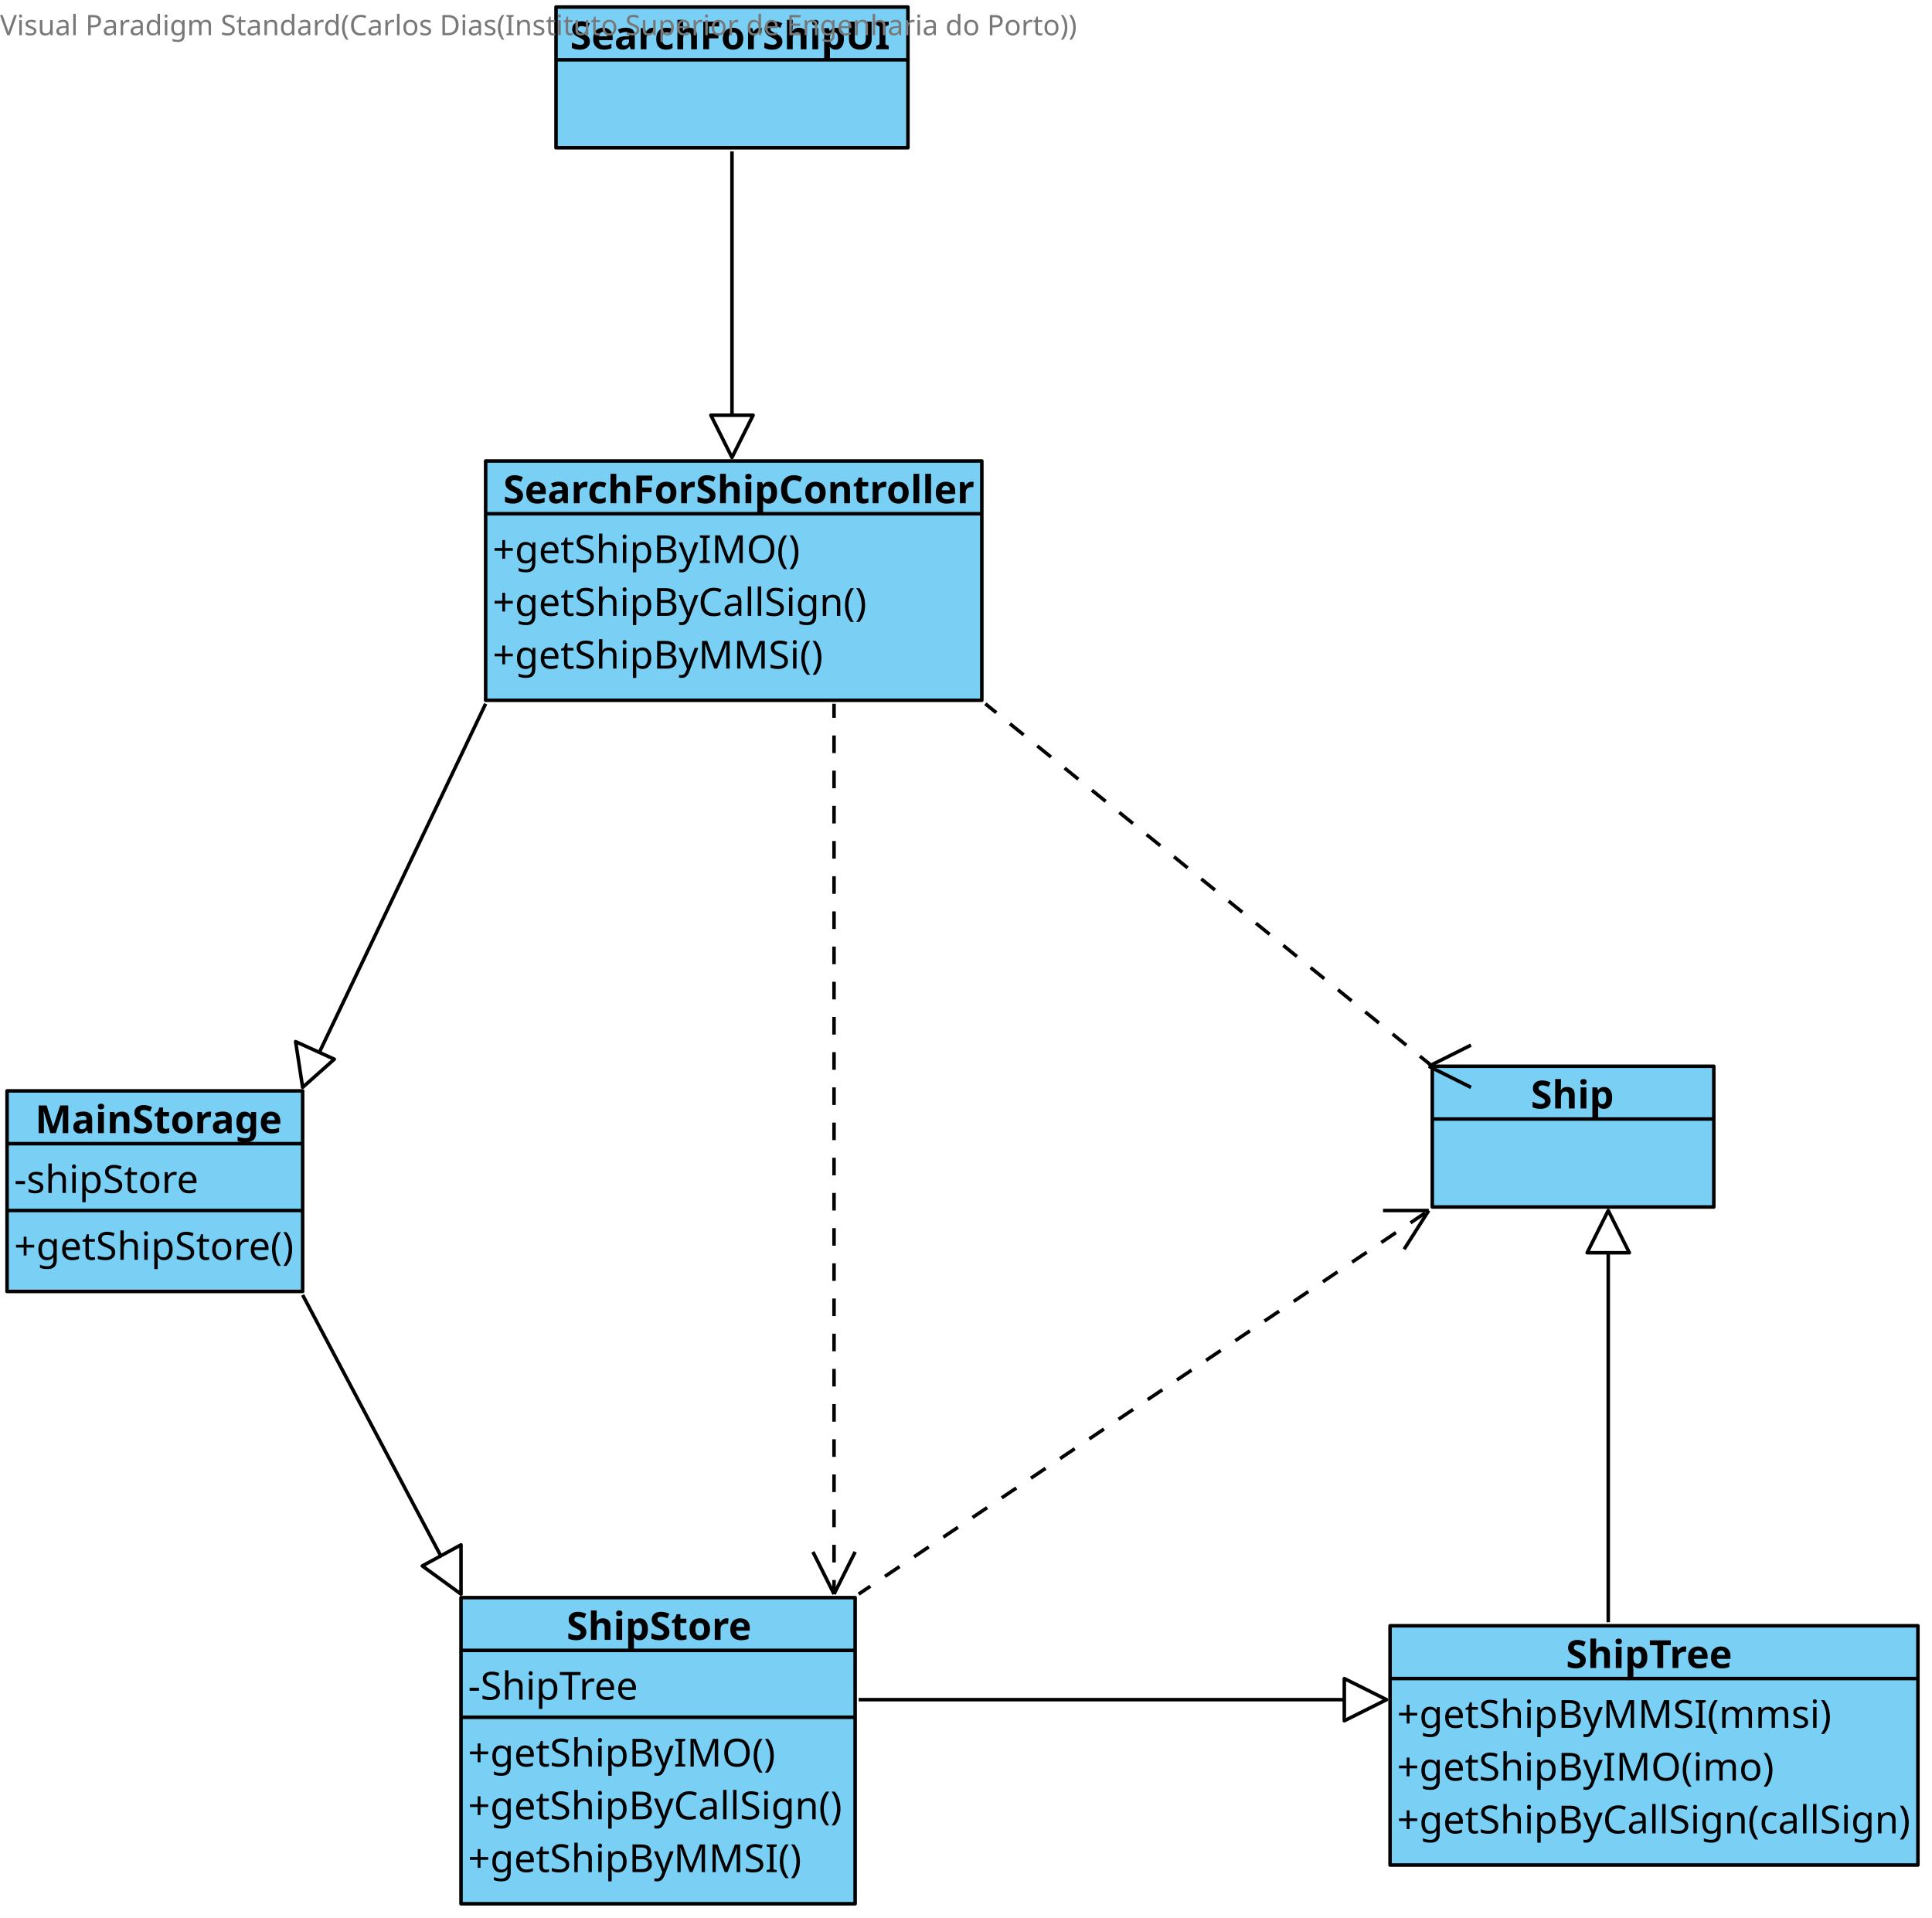
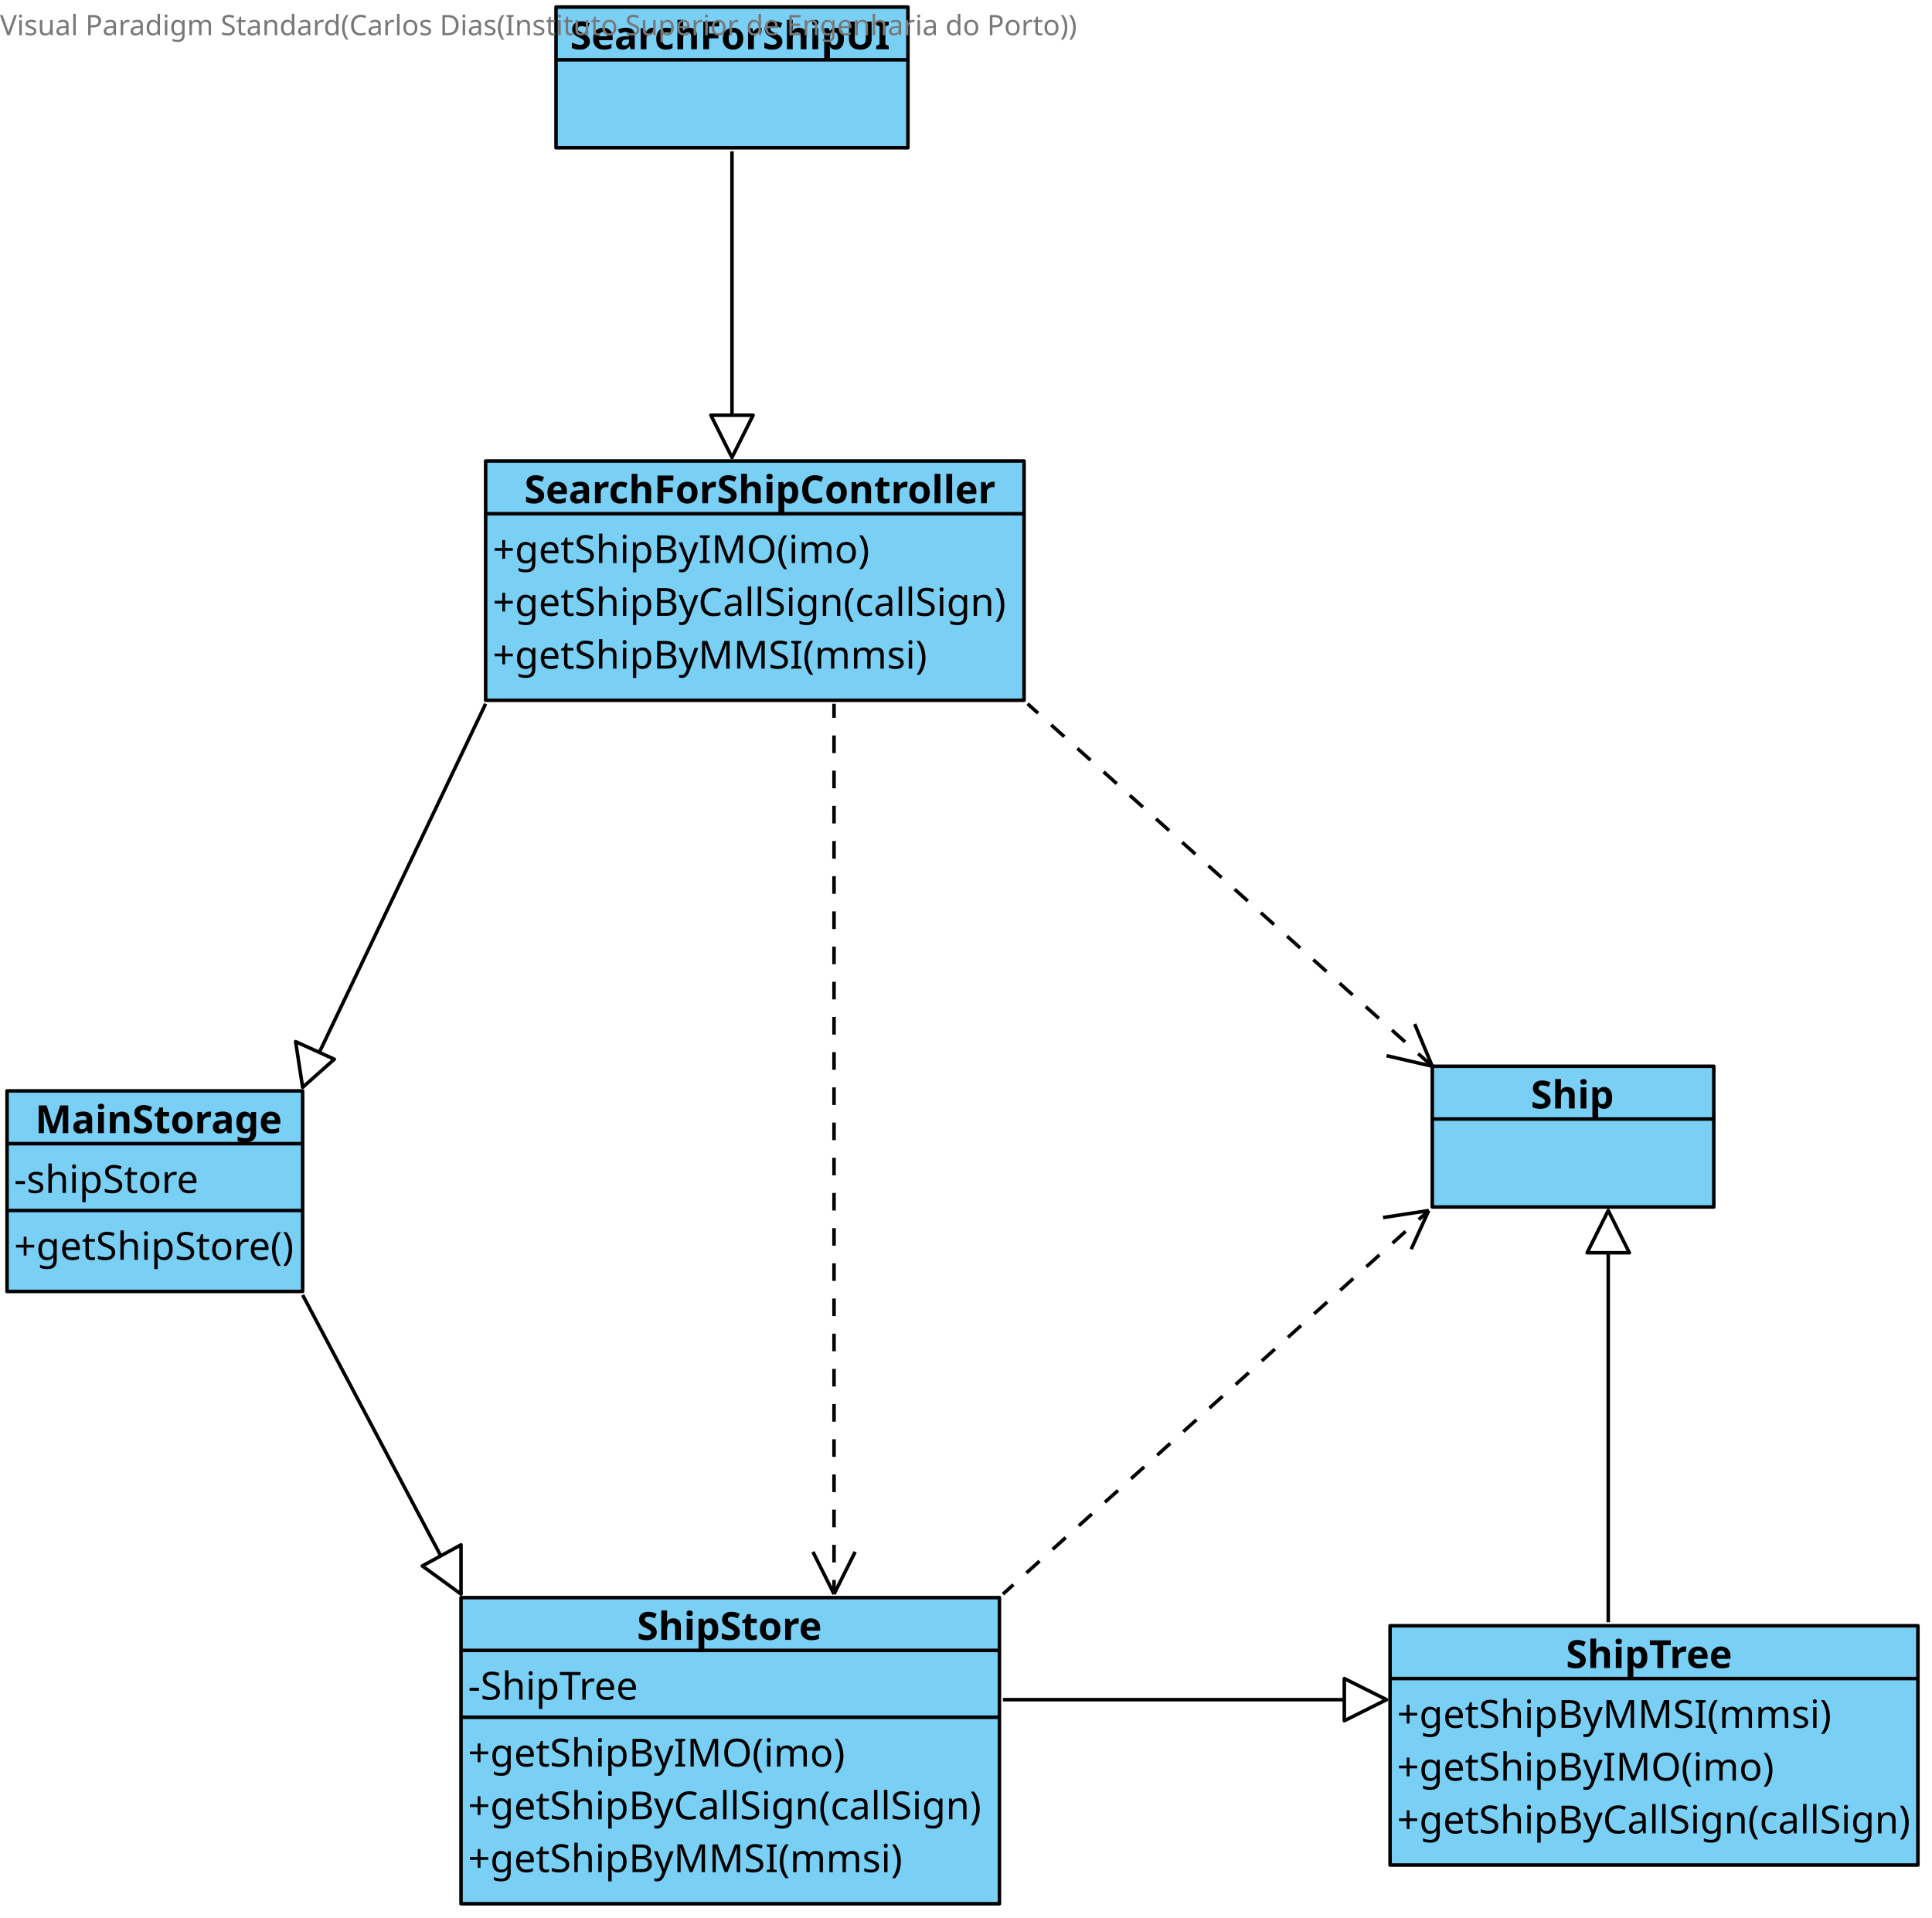
<svg xmlns="http://www.w3.org/2000/svg" fill-opacity="0" color-rendering="auto" color-interpolation="auto" text-rendering="auto" stroke="rgb(0,0,0)" stroke-linecap="square" width="549" stroke-miterlimit="10" shape-rendering="auto" stroke-opacity="0" fill="rgb(0,0,0)" stroke-dasharray="none" font-weight="normal" stroke-width="1" height="545" font-family="'Dialog'" font-style="normal" stroke-linejoin="miter" font-size="12px" stroke-dashoffset="0" image-rendering="auto">
  <defs id="genericDefs" />
  <g>
    <defs id="defs1">
      <clipPath clipPathUnits="userSpaceOnUse" id="clipPath1">
        <path d="M-7 -7 L111 -7 L111 51 L-7 51 L-7 -7 Z" />
      </clipPath>
      <clipPath clipPathUnits="userSpaceOnUse" id="clipPath2">
        <path d="M0 0 L0 25 L100 25 L100 0 Z" />
      </clipPath>
      <clipPath clipPathUnits="userSpaceOnUse" id="clipPath3">
        <path d="M0 0 L0 15 L100 15 L100 0 Z" />
      </clipPath>
      <clipPath clipPathUnits="userSpaceOnUse" id="clipPath4">
-         <path d="M-7 -7 L152 -7 L152 79 L-7 79 L-7 -7 Z" />
+         <path d="M-7 -7 L164 -7 L164 79 L-7 79 L-7 -7 Z" />
      </clipPath>
      <clipPath clipPathUnits="userSpaceOnUse" id="clipPath5">
-         <path d="M0 0 L0 53 L141 53 L141 0 Z" />
+         <path d="M0 0 L0 53 L153 53 L153 0 Z" />
      </clipPath>
      <clipPath clipPathUnits="userSpaceOnUse" id="clipPath6">
-         <path d="M0 0 L0 15 L141 15 L141 0 Z" />
+         <path d="M0 0 L0 15 L153 15 L153 0 Z" />
      </clipPath>
      <clipPath clipPathUnits="userSpaceOnUse" id="clipPath7">
        <path d="M-7 -7 L95 -7 L95 68 L-7 68 L-7 -7 Z" />
      </clipPath>
      <clipPath clipPathUnits="userSpaceOnUse" id="clipPath8">
        <path d="M0 0 L0 42 L84 42 L84 0 Z" />
      </clipPath>
      <clipPath clipPathUnits="userSpaceOnUse" id="clipPath9">
        <path d="M0 0 L0 15 L84 15 L84 0 Z" />
      </clipPath>
      <clipPath clipPathUnits="userSpaceOnUse" id="clipPath10">
-         <path d="M-7 -7 L123 -7 L123 98 L-7 98 L-7 -7 Z" />
+         <path d="M-7 -7 L164 -7 L164 98 L-7 98 L-7 -7 Z" />
      </clipPath>
      <clipPath clipPathUnits="userSpaceOnUse" id="clipPath11">
-         <path d="M0 0 L0 72 L112 72 L112 0 Z" />
+         <path d="M0 0 L0 72 L153 72 L153 0 Z" />
      </clipPath>
      <clipPath clipPathUnits="userSpaceOnUse" id="clipPath12">
-         <path d="M0 0 L0 15 L112 15 L112 0 Z" />
+         <path d="M-7 -7 L91 -7 L91 51 L-7 51 L-7 -7 Z" />
      </clipPath>
      <clipPath clipPathUnits="userSpaceOnUse" id="clipPath13">
-         <path d="M-7 -7 L91 -7 L91 51 L-7 51 L-7 -7 Z" />
+         <path d="M0 0 L0 25 L80 25 L80 0 Z" />
      </clipPath>
      <clipPath clipPathUnits="userSpaceOnUse" id="clipPath14">
-         <path d="M0 0 L0 25 L80 25 L80 0 Z" />
+         <path d="M0 0 L0 15 L80 15 L80 0 Z" />
      </clipPath>
      <clipPath clipPathUnits="userSpaceOnUse" id="clipPath15">
-         <path d="M0 0 L0 15 L80 15 L80 0 Z" />
+         <path d="M-7 -7 L161 -7 L161 79 L-7 79 L-7 -7 Z" />
      </clipPath>
      <clipPath clipPathUnits="userSpaceOnUse" id="clipPath16">
-         <path d="M-7 -7 L161 -7 L161 79 L-7 79 L-7 -7 Z" />
+         <path d="M0 0 L0 53 L150 53 L150 0 Z" />
      </clipPath>
      <clipPath clipPathUnits="userSpaceOnUse" id="clipPath17">
-         <path d="M0 0 L0 53 L150 53 L150 0 Z" />
+         <path d="M0 0 L0 15 L150 15 L150 0 Z" />
      </clipPath>
      <clipPath clipPathUnits="userSpaceOnUse" id="clipPath18">
-         <path d="M0 0 L0 15 L150 15 L150 0 Z" />
+         <path d="M0 0 L104 0 L104 191 L0 191 L0 0 Z" />
      </clipPath>
      <clipPath clipPathUnits="userSpaceOnUse" id="clipPath19">
-         <path d="M0 0 L104 0 L104 191 L0 191 L0 0 Z" />
+         <path d="M0 0 L0 191 L104 191 L104 0 Z" />
      </clipPath>
      <clipPath clipPathUnits="userSpaceOnUse" id="clipPath20">
-         <path d="M0 0 L0 191 L104 191 L104 0 Z" />
+         <path d="M0 0 L156 0 L156 213 L0 213 L0 0 Z" />
      </clipPath>
      <clipPath clipPathUnits="userSpaceOnUse" id="clipPath21">
-         <path d="M0 0 L156 0 L156 213 L0 213 L0 0 Z" />
+         <path d="M0 0 L0 213 L156 213 L156 0 Z" />
      </clipPath>
      <clipPath clipPathUnits="userSpaceOnUse" id="clipPath22">
-         <path d="M0 0 L0 213 L156 213 L156 0 Z" />
+         <path d="M0 0 L149 0 L149 189 L0 189 L0 0 Z" />
      </clipPath>
      <clipPath clipPathUnits="userSpaceOnUse" id="clipPath23">
-         <path d="M0 0 L149 0 L149 189 L0 189 L0 0 Z" />
+         <path d="M0 0 L0 189 L149 189 L149 0 Z" />
      </clipPath>
      <clipPath clipPathUnits="userSpaceOnUse" id="clipPath24">
-         <path d="M0 0 L0 189 L149 189 L149 0 Z" />
+         <path d="M0 0 L104 0 L104 357 L0 357 L0 0 Z" />
      </clipPath>
      <clipPath clipPathUnits="userSpaceOnUse" id="clipPath25">
-         <path d="M0 0 L104 0 L104 357 L0 357 L0 0 Z" />
+         <path d="M0 0 L0 357 L104 357 L104 0 Z" />
      </clipPath>
      <clipPath clipPathUnits="userSpaceOnUse" id="clipPath26">
-         <path d="M0 0 L0 357 L104 357 L104 0 Z" />
+         <path d="M0 0 L219 0 L219 207 L0 207 L0 0 Z" />
      </clipPath>
      <clipPath clipPathUnits="userSpaceOnUse" id="clipPath27">
-         <path d="M0 0 L231 0 L231 207 L0 207 L0 0 Z" />
+         <path d="M0 0 L0 207 L219 207 L219 0 Z" />
      </clipPath>
      <clipPath clipPathUnits="userSpaceOnUse" id="clipPath28">
-         <path d="M0 0 L0 207 L231 207 L231 0 Z" />
+         <path d="M0 0 L213 0 L213 104 L0 104 L0 0 Z" />
      </clipPath>
      <clipPath clipPathUnits="userSpaceOnUse" id="clipPath29">
-         <path d="M0 0 L254 0 L254 104 L0 104 L0 0 Z" />
+         <path d="M0 0 L0 104 L213 104 L213 0 Z" />
      </clipPath>
      <clipPath clipPathUnits="userSpaceOnUse" id="clipPath30">
-         <path d="M0 0 L0 104 L254 104 L254 0 Z" />
+         <path d="M0 0 L225 0 L225 213 L0 213 L0 0 Z" />
      </clipPath>
      <clipPath clipPathUnits="userSpaceOnUse" id="clipPath31">
-         <path d="M0 0 L266 0 L266 213 L0 213 L0 0 Z" />
+         <path d="M0 0 L0 213 L225 213 L225 0 Z" />
      </clipPath>
      <clipPath clipPathUnits="userSpaceOnUse" id="clipPath32">
-         <path d="M0 0 L0 213 L266 213 L266 0 Z" />
+         <path d="M0 0 L104 0 L104 221 L0 221 L0 0 Z" />
      </clipPath>
      <clipPath clipPathUnits="userSpaceOnUse" id="clipPath33">
-         <path d="M0 0 L104 0 L104 221 L0 221 L0 0 Z" />
-       </clipPath>
-       <clipPath clipPathUnits="userSpaceOnUse" id="clipPath34">
        <path d="M0 0 L0 221 L104 221 L104 0 Z" />
      </clipPath>
    </defs>
    <g fill="white" text-rendering="geometricPrecision" fill-opacity="1" stroke-opacity="1" stroke="white">
      <rect x="0" width="549" height="545" y="0" stroke="none" />
    </g>
    <g font-size="11px" transform="translate(158,2)" fill-opacity="1" fill="rgb(122,207,245)" text-rendering="geometricPrecision" image-rendering="optimizeQuality" font-family="sans-serif" stroke="rgb(122,207,245)" font-weight="bold" stroke-opacity="1">
      <rect x="0" width="100" height="40" y="0" clip-path="url(#clipPath1)" stroke="none" />
    </g>
    <g fill-opacity="1" text-rendering="geometricPrecision" stroke="black" stroke-linecap="butt" transform="translate(158,2)" stroke-miterlimit="0" stroke-opacity="1" fill="black" font-weight="bold" font-family="sans-serif" stroke-linejoin="round" font-size="11px" image-rendering="optimizeQuality">
      <rect fill="none" x="0" width="100" height="40" y="0" clip-path="url(#clipPath1)" />
      <line y2="15" fill="none" x1="0" clip-path="url(#clipPath1)" x2="100" y1="15" />
    </g>
    <g font-size="11px" transform="translate(158,2)" fill-opacity="1" fill="black" text-rendering="geometricPrecision" image-rendering="optimizeQuality" font-family="sans-serif" stroke="black" font-weight="bold" stroke-opacity="1">
      <text x="4" xml:space="preserve" y="12" clip-path="url(#clipPath3)" stroke="none">SearchForShipUI</text>
    </g>
    <g font-size="11px" transform="translate(138,131)" fill-opacity="1" fill="rgb(122,207,245)" text-rendering="geometricPrecision" image-rendering="optimizeQuality" font-family="sans-serif" stroke="rgb(122,207,245)" font-weight="bold" stroke-opacity="1">
-       <rect x="0" width="141" height="68" y="0" clip-path="url(#clipPath4)" stroke="none" />
+       <rect x="0" width="153" height="68" y="0" clip-path="url(#clipPath4)" stroke="none" />
    </g>
    <g fill-opacity="1" text-rendering="geometricPrecision" stroke="black" stroke-linecap="butt" transform="translate(138,131)" stroke-miterlimit="0" stroke-opacity="1" fill="black" font-weight="bold" font-family="sans-serif" stroke-linejoin="round" font-size="11px" image-rendering="optimizeQuality">
-       <rect fill="none" x="0" width="141" height="68" y="0" clip-path="url(#clipPath4)" />
-       <line y2="15" fill="none" x1="0" clip-path="url(#clipPath4)" x2="141" y1="15" />
+       <rect fill="none" x="0" width="153" height="68" y="0" clip-path="url(#clipPath4)" />
+       <line y2="15" fill="none" x1="0" clip-path="url(#clipPath4)" x2="153" y1="15" />
    </g>
    <g font-size="11px" transform="matrix(1,0,0,1,138,146)" fill-opacity="1" fill="black" text-rendering="geometricPrecision" image-rendering="optimizeQuality" font-family="sans-serif" stroke="black" stroke-opacity="1">
-       <text x="2" xml:space="preserve" y="14" clip-path="url(#clipPath5)" stroke="none">+getShipByIMO()</text>
+       <text x="2" xml:space="preserve" y="14" clip-path="url(#clipPath5)" stroke="none">+getShipByIMO(imo)</text>
    </g>
    <g font-size="11px" transform="matrix(1,0,0,1,138,146)" fill-opacity="1" fill="black" text-rendering="geometricPrecision" image-rendering="optimizeQuality" font-family="sans-serif" stroke="black" stroke-opacity="1">
-       <text x="2" xml:space="preserve" y="29" clip-path="url(#clipPath5)" stroke="none">+getShipByCallSign()</text>
+       <text x="2" xml:space="preserve" y="29" clip-path="url(#clipPath5)" stroke="none">+getShipByCallSign(callSign)</text>
    </g>
    <g font-size="11px" transform="matrix(1,0,0,1,138,146)" fill-opacity="1" fill="black" text-rendering="geometricPrecision" image-rendering="optimizeQuality" font-family="sans-serif" stroke="black" stroke-opacity="1">
-       <text x="2" xml:space="preserve" y="44" clip-path="url(#clipPath5)" stroke="none">+getShipByMMSi()</text>
+       <text x="2" xml:space="preserve" y="44" clip-path="url(#clipPath5)" stroke="none">+getShipByMMSI(mmsi)</text>
    </g>
    <g font-size="11px" transform="translate(138,131)" fill-opacity="1" fill="black" text-rendering="geometricPrecision" image-rendering="optimizeQuality" font-family="sans-serif" stroke="black" font-weight="bold" stroke-opacity="1">
-       <text x="5" xml:space="preserve" y="12" clip-path="url(#clipPath6)" stroke="none">SearchForShipController</text>
+       <text x="11" xml:space="preserve" y="12" clip-path="url(#clipPath6)" stroke="none">SearchForShipController</text>
    </g>
    <g font-size="11px" transform="translate(2,310)" fill-opacity="1" fill="rgb(122,207,245)" text-rendering="geometricPrecision" image-rendering="optimizeQuality" font-family="sans-serif" stroke="rgb(122,207,245)" font-weight="bold" stroke-opacity="1">
      <rect x="0" width="84" height="57" y="0" clip-path="url(#clipPath7)" stroke="none" />
    </g>
    <g fill-opacity="1" text-rendering="geometricPrecision" stroke="black" stroke-linecap="butt" transform="translate(2,310)" stroke-miterlimit="0" stroke-opacity="1" fill="black" font-weight="bold" font-family="sans-serif" stroke-linejoin="round" font-size="11px" image-rendering="optimizeQuality">
      <rect fill="none" x="0" width="84" height="57" y="0" clip-path="url(#clipPath7)" />
      <line y2="15" fill="none" x1="0" clip-path="url(#clipPath7)" x2="84" y1="15" />
    </g>
    <g font-size="11px" transform="matrix(1,0,0,1,2,325)" fill-opacity="1" fill="black" text-rendering="geometricPrecision" image-rendering="optimizeQuality" font-family="sans-serif" stroke="black" stroke-opacity="1">
      <text x="2" xml:space="preserve" y="14" clip-path="url(#clipPath8)" stroke="none">-shipStore</text>
    </g>
    <g stroke-linecap="butt" font-size="11px" transform="matrix(1,0,0,1,2,325)" fill-opacity="1" fill="black" text-rendering="geometricPrecision" image-rendering="optimizeQuality" font-family="sans-serif" stroke-linejoin="bevel" stroke="black" stroke-opacity="1" stroke-miterlimit="0">
      <line y2="19" fill="none" x1="0" clip-path="url(#clipPath8)" x2="84" y1="19" />
    </g>
    <g font-size="11px" transform="matrix(1,0,0,1,2,325)" fill-opacity="1" fill="black" text-rendering="geometricPrecision" image-rendering="optimizeQuality" font-family="sans-serif" stroke="black" stroke-opacity="1">
      <text x="2" xml:space="preserve" y="33" clip-path="url(#clipPath8)" stroke="none">+getShipStore()</text>
    </g>
    <g font-size="11px" transform="translate(2,310)" fill-opacity="1" fill="black" text-rendering="geometricPrecision" image-rendering="optimizeQuality" font-family="sans-serif" stroke="black" font-weight="bold" stroke-opacity="1">
      <text x="8" xml:space="preserve" y="12" clip-path="url(#clipPath9)" stroke="none">MainStorage</text>
    </g>
    <g font-size="11px" transform="translate(131,454)" fill-opacity="1" fill="rgb(122,207,245)" text-rendering="geometricPrecision" image-rendering="optimizeQuality" font-family="sans-serif" stroke="rgb(122,207,245)" font-weight="bold" stroke-opacity="1">
-       <rect x="0" width="112" height="87" y="0" clip-path="url(#clipPath10)" stroke="none" />
+       <rect x="0" width="153" height="87" y="0" clip-path="url(#clipPath10)" stroke="none" />
    </g>
    <g fill-opacity="1" text-rendering="geometricPrecision" stroke="black" stroke-linecap="butt" transform="translate(131,454)" stroke-miterlimit="0" stroke-opacity="1" fill="black" font-weight="bold" font-family="sans-serif" stroke-linejoin="round" font-size="11px" image-rendering="optimizeQuality">
-       <rect fill="none" x="0" width="112" height="87" y="0" clip-path="url(#clipPath10)" />
-       <line y2="15" fill="none" x1="0" clip-path="url(#clipPath10)" x2="112" y1="15" />
+       <rect fill="none" x="0" width="153" height="87" y="0" clip-path="url(#clipPath10)" />
+       <line y2="15" fill="none" x1="0" clip-path="url(#clipPath10)" x2="153" y1="15" />
    </g>
    <g font-size="11px" transform="matrix(1,0,0,1,131,469)" fill-opacity="1" fill="black" text-rendering="geometricPrecision" image-rendering="optimizeQuality" font-family="sans-serif" stroke="black" stroke-opacity="1">
      <text x="2" xml:space="preserve" y="14" clip-path="url(#clipPath11)" stroke="none">-ShipTree</text>
    </g>
    <g stroke-linecap="butt" font-size="11px" transform="matrix(1,0,0,1,131,469)" fill-opacity="1" fill="black" text-rendering="geometricPrecision" image-rendering="optimizeQuality" font-family="sans-serif" stroke-linejoin="bevel" stroke="black" stroke-opacity="1" stroke-miterlimit="0">
-       <line y2="19" fill="none" x1="0" clip-path="url(#clipPath11)" x2="112" y1="19" />
-     </g>
-     <g font-size="11px" transform="matrix(1,0,0,1,131,469)" fill-opacity="1" fill="black" text-rendering="geometricPrecision" image-rendering="optimizeQuality" font-family="sans-serif" stroke="black" stroke-opacity="1">
-       <text x="2" xml:space="preserve" y="33" clip-path="url(#clipPath11)" stroke="none">+getShipByIMO()</text>
-     </g>
-     <g font-size="11px" transform="matrix(1,0,0,1,131,469)" fill-opacity="1" fill="black" text-rendering="geometricPrecision" image-rendering="optimizeQuality" font-family="sans-serif" stroke="black" stroke-opacity="1">
-       <text x="2" xml:space="preserve" y="48" clip-path="url(#clipPath11)" stroke="none">+getShipByCallSign()</text>
-     </g>
-     <g font-size="11px" transform="matrix(1,0,0,1,131,469)" fill-opacity="1" fill="black" text-rendering="geometricPrecision" image-rendering="optimizeQuality" font-family="sans-serif" stroke="black" stroke-opacity="1">
-       <text x="2" xml:space="preserve" y="63" clip-path="url(#clipPath11)" stroke="none">+getShipByMMSI()</text>
+       <line y2="19" fill="none" x1="0" clip-path="url(#clipPath11)" x2="153" y1="19" />
+     </g>
+     <g font-size="11px" transform="matrix(1,0,0,1,131,469)" fill-opacity="1" fill="black" text-rendering="geometricPrecision" image-rendering="optimizeQuality" font-family="sans-serif" stroke="black" stroke-opacity="1">
+       <text x="2" xml:space="preserve" y="33" clip-path="url(#clipPath11)" stroke="none">+getShipByIMO(imo)</text>
+     </g>
+     <g font-size="11px" transform="matrix(1,0,0,1,131,469)" fill-opacity="1" fill="black" text-rendering="geometricPrecision" image-rendering="optimizeQuality" font-family="sans-serif" stroke="black" stroke-opacity="1">
+       <text x="2" xml:space="preserve" y="48" clip-path="url(#clipPath11)" stroke="none">+getShipByCallSign(callSign)</text>
+     </g>
+     <g font-size="11px" transform="matrix(1,0,0,1,131,469)" fill-opacity="1" fill="black" text-rendering="geometricPrecision" image-rendering="optimizeQuality" font-family="sans-serif" stroke="black" stroke-opacity="1">
+       <text x="2" xml:space="preserve" y="63" clip-path="url(#clipPath11)" stroke="none">+getShipByMMSI(mmsi)</text>
    </g>
    <g font-size="11px" transform="translate(131,454)" fill-opacity="1" fill="black" text-rendering="geometricPrecision" image-rendering="optimizeQuality" font-family="sans-serif" stroke="black" font-weight="bold" stroke-opacity="1">
-       <text x="30" xml:space="preserve" y="12" clip-path="url(#clipPath12)" stroke="none">ShipStore</text>
+       <text x="50" xml:space="preserve" y="12" clip-path="url(#clipPath6)" stroke="none">ShipStore</text>
    </g>
    <g font-size="11px" transform="translate(407,303)" fill-opacity="1" fill="rgb(122,207,245)" text-rendering="geometricPrecision" image-rendering="optimizeQuality" font-family="sans-serif" stroke="rgb(122,207,245)" font-weight="bold" stroke-opacity="1">
-       <rect x="0" width="80" height="40" y="0" clip-path="url(#clipPath13)" stroke="none" />
+       <rect x="0" width="80" height="40" y="0" clip-path="url(#clipPath12)" stroke="none" />
    </g>
    <g fill-opacity="1" text-rendering="geometricPrecision" stroke="black" stroke-linecap="butt" transform="translate(407,303)" stroke-miterlimit="0" stroke-opacity="1" fill="black" font-weight="bold" font-family="sans-serif" stroke-linejoin="round" font-size="11px" image-rendering="optimizeQuality">
-       <rect fill="none" x="0" width="80" height="40" y="0" clip-path="url(#clipPath13)" />
-       <line y2="15" fill="none" x1="0" clip-path="url(#clipPath13)" x2="80" y1="15" />
+       <rect fill="none" x="0" width="80" height="40" y="0" clip-path="url(#clipPath12)" />
+       <line y2="15" fill="none" x1="0" clip-path="url(#clipPath12)" x2="80" y1="15" />
    </g>
    <g font-size="11px" transform="translate(407,303)" fill-opacity="1" fill="black" text-rendering="geometricPrecision" image-rendering="optimizeQuality" font-family="sans-serif" stroke="black" font-weight="bold" stroke-opacity="1">
-       <text x="28" xml:space="preserve" y="12" clip-path="url(#clipPath15)" stroke="none">Ship</text>
+       <text x="28" xml:space="preserve" y="12" clip-path="url(#clipPath14)" stroke="none">Ship</text>
    </g>
    <g font-size="11px" transform="translate(395,462)" fill-opacity="1" fill="rgb(122,207,245)" text-rendering="geometricPrecision" image-rendering="optimizeQuality" font-family="sans-serif" stroke="rgb(122,207,245)" font-weight="bold" stroke-opacity="1">
-       <rect x="0" width="150" height="68" y="0" clip-path="url(#clipPath16)" stroke="none" />
+       <rect x="0" width="150" height="68" y="0" clip-path="url(#clipPath15)" stroke="none" />
    </g>
    <g fill-opacity="1" text-rendering="geometricPrecision" stroke="black" stroke-linecap="butt" transform="translate(395,462)" stroke-miterlimit="0" stroke-opacity="1" fill="black" font-weight="bold" font-family="sans-serif" stroke-linejoin="round" font-size="11px" image-rendering="optimizeQuality">
-       <rect fill="none" x="0" width="150" height="68" y="0" clip-path="url(#clipPath16)" />
-       <line y2="15" fill="none" x1="0" clip-path="url(#clipPath16)" x2="150" y1="15" />
+       <rect fill="none" x="0" width="150" height="68" y="0" clip-path="url(#clipPath15)" />
+       <line y2="15" fill="none" x1="0" clip-path="url(#clipPath15)" x2="150" y1="15" />
    </g>
    <g font-size="11px" transform="matrix(1,0,0,1,395,477)" fill-opacity="1" fill="black" text-rendering="geometricPrecision" image-rendering="optimizeQuality" font-family="sans-serif" stroke="black" stroke-opacity="1">
-       <text x="2" xml:space="preserve" y="14" clip-path="url(#clipPath17)" stroke="none">+getShipByMMSI(mmsi)</text>
+       <text x="2" xml:space="preserve" y="14" clip-path="url(#clipPath16)" stroke="none">+getShipByMMSI(mmsi)</text>
    </g>
    <g font-size="11px" transform="matrix(1,0,0,1,395,477)" fill-opacity="1" fill="black" text-rendering="geometricPrecision" image-rendering="optimizeQuality" font-family="sans-serif" stroke="black" stroke-opacity="1">
-       <text x="2" xml:space="preserve" y="29" clip-path="url(#clipPath17)" stroke="none">+getShipByIMO(imo)</text>
+       <text x="2" xml:space="preserve" y="29" clip-path="url(#clipPath16)" stroke="none">+getShipByIMO(imo)</text>
    </g>
    <g font-size="11px" transform="matrix(1,0,0,1,395,477)" fill-opacity="1" fill="black" text-rendering="geometricPrecision" image-rendering="optimizeQuality" font-family="sans-serif" stroke="black" stroke-opacity="1">
-       <text x="2" xml:space="preserve" y="44" clip-path="url(#clipPath17)" stroke="none">+getShipByCallSign(callSign)</text>
+       <text x="2" xml:space="preserve" y="44" clip-path="url(#clipPath16)" stroke="none">+getShipByCallSign(callSign)</text>
    </g>
    <g font-size="11px" transform="translate(395,462)" fill-opacity="1" fill="black" text-rendering="geometricPrecision" image-rendering="optimizeQuality" font-family="sans-serif" stroke="black" font-weight="bold" stroke-opacity="1">
-       <text x="50" xml:space="preserve" y="12" clip-path="url(#clipPath18)" stroke="none">ShipTree</text>
+       <text x="50" xml:space="preserve" y="12" clip-path="url(#clipPath17)" stroke="none">ShipTree</text>
    </g>
    <g stroke-linecap="butt" font-size="11px" transform="translate(158,-7)" fill-opacity="1" fill="black" text-rendering="geometricPrecision" image-rendering="optimizeQuality" font-family="sans-serif" stroke-linejoin="round" stroke="black" stroke-opacity="1">
-       <line y2="50" fill="none" x1="50" clip-path="url(#clipPath20)" x2="50" y1="137" />
-       <polygon fill="white" clip-path="url(#clipPath20)" points=" 50 137 56 125 44 125" stroke="none" />
-       <polygon fill="none" points=" 50 137 56 125 44 125" clip-path="url(#clipPath20)" />
+       <line y2="50" fill="none" x1="50" clip-path="url(#clipPath19)" x2="50" y1="137" />
+       <polygon fill="white" clip-path="url(#clipPath19)" points=" 50 137 56 125 44 125" stroke="none" />
+       <polygon fill="none" points=" 50 137 56 125 44 125" clip-path="url(#clipPath19)" />
    </g>
    <g stroke-linecap="butt" font-size="11px" transform="translate(36,150)" fill-opacity="1" fill="black" text-rendering="geometricPrecision" image-rendering="optimizeQuality" font-family="sans-serif" stroke-linejoin="round" stroke="black" stroke-opacity="1">
-       <line y2="50" fill="none" x1="50" clip-path="url(#clipPath22)" x2="102" y1="159" />
-       <polygon fill="white" clip-path="url(#clipPath22)" points=" 50 159 59 151 48 146" stroke="none" />
-       <polygon fill="none" points=" 50 159 59 151 48 146" clip-path="url(#clipPath22)" />
+       <line y2="50" fill="none" x1="50" clip-path="url(#clipPath21)" x2="102" y1="159" />
+       <polygon fill="white" clip-path="url(#clipPath21)" points=" 50 159 59 151 48 146" stroke="none" />
+       <polygon fill="none" points=" 50 159 59 151 48 146" clip-path="url(#clipPath21)" />
    </g>
    <g stroke-linecap="butt" font-size="11px" transform="translate(36,318)" fill-opacity="1" fill="black" text-rendering="geometricPrecision" image-rendering="optimizeQuality" font-family="sans-serif" stroke-linejoin="round" stroke="black" stroke-opacity="1">
-       <line y2="50" fill="none" x1="95" clip-path="url(#clipPath24)" x2="50" y1="135" />
-       <polygon fill="white" clip-path="url(#clipPath24)" points=" 95 135 95 121 84 127" stroke="none" />
-       <polygon fill="none" points=" 95 135 95 121 84 127" clip-path="url(#clipPath24)" />
+       <line y2="50" fill="none" x1="95" clip-path="url(#clipPath23)" x2="50" y1="135" />
+       <polygon fill="white" clip-path="url(#clipPath23)" points=" 95 135 95 121 84 127" stroke="none" />
+       <polygon fill="none" points=" 95 135 95 121 84 127" clip-path="url(#clipPath23)" />
    </g>
    <g fill-opacity="1" text-rendering="geometricPrecision" stroke="black" stroke-linecap="butt" transform="translate(187,150)" stroke-opacity="1" fill="black" stroke-dasharray="5" font-family="sans-serif" stroke-linejoin="round" font-size="11px" stroke-dashoffset="1" image-rendering="optimizeQuality">
-       <line y2="303" fill="none" x1="50" clip-path="url(#clipPath26)" x2="50" y1="50" />
-       <line clip-path="url(#clipPath26)" stroke-dashoffset="0" fill="none" x1="50" x2="56" y1="303" y2="291" stroke-dasharray="none" />
-       <line clip-path="url(#clipPath26)" stroke-dashoffset="0" fill="none" x1="50" x2="44" y1="303" y2="291" stroke-dasharray="none" />
-     </g>
-     <g fill-opacity="1" text-rendering="geometricPrecision" stroke="black" stroke-linecap="butt" transform="translate(230,150)" stroke-opacity="1" fill="black" stroke-dasharray="5" font-family="sans-serif" stroke-linejoin="round" font-size="11px" stroke-dashoffset="1" image-rendering="optimizeQuality">
-       <line y2="153" fill="none" x1="50" clip-path="url(#clipPath28)" x2="177" y1="50" />
-       <line y2="153" fill="none" x1="177" clip-path="url(#clipPath28)" x2="176" y1="153" />
-       <line clip-path="url(#clipPath28)" stroke-dashoffset="0" fill="none" x1="176" x2="188" y1="153" y2="159" stroke-dasharray="none" />
-       <line clip-path="url(#clipPath28)" stroke-dashoffset="0" fill="none" x1="176" x2="188" y1="153" y2="147" stroke-dasharray="none" />
-     </g>
-     <g stroke-linecap="butt" font-size="11px" transform="translate(194,433)" fill-opacity="1" fill="black" text-rendering="geometricPrecision" image-rendering="optimizeQuality" font-family="sans-serif" stroke-linejoin="round" stroke="black" stroke-opacity="1">
-       <line y2="50" fill="none" x1="200" clip-path="url(#clipPath30)" x2="50" y1="50" />
-       <polygon fill="white" clip-path="url(#clipPath30)" points=" 200 50 188 44 188 56" stroke="none" />
-       <polygon fill="none" points=" 200 50 188 44 188 56" clip-path="url(#clipPath30)" />
-     </g>
-     <g fill-opacity="1" text-rendering="geometricPrecision" stroke="black" stroke-linecap="butt" transform="translate(194,294)" stroke-opacity="1" fill="black" stroke-dasharray="5" font-family="sans-serif" stroke-linejoin="round" font-size="11px" stroke-dashoffset="1" image-rendering="optimizeQuality">
-       <line y2="50" fill="none" x1="50" clip-path="url(#clipPath32)" x2="212" y1="159" />
-       <line clip-path="url(#clipPath32)" stroke-dashoffset="0" fill="none" x1="212" x2="199" y1="50" y2="50" stroke-dasharray="none" />
-       <line clip-path="url(#clipPath32)" stroke-dashoffset="0" fill="none" x1="212" x2="205" y1="50" y2="61" stroke-dasharray="none" />
+       <line y2="303" fill="none" x1="50" clip-path="url(#clipPath25)" x2="50" y1="50" />
+       <line clip-path="url(#clipPath25)" stroke-dashoffset="0" fill="none" x1="50" x2="56" y1="303" y2="291" stroke-dasharray="none" />
+       <line clip-path="url(#clipPath25)" stroke-dashoffset="0" fill="none" x1="50" x2="44" y1="303" y2="291" stroke-dasharray="none" />
+     </g>
+     <g fill-opacity="1" text-rendering="geometricPrecision" stroke="black" stroke-linecap="butt" transform="translate(242,150)" stroke-opacity="1" fill="black" stroke-dasharray="5" font-family="sans-serif" stroke-linejoin="round" font-size="11px" stroke-dashoffset="1" image-rendering="optimizeQuality">
+       <line y2="153" fill="none" x1="50" clip-path="url(#clipPath27)" x2="165" y1="50" />
+       <line clip-path="url(#clipPath27)" stroke-dashoffset="0" fill="none" x1="165" x2="160" y1="153" y2="141" stroke-dasharray="none" />
+       <line clip-path="url(#clipPath27)" stroke-dashoffset="0" fill="none" x1="165" x2="152" y1="153" y2="150" stroke-dasharray="none" />
+     </g>
+     <g stroke-linecap="butt" font-size="11px" transform="translate(235,433)" fill-opacity="1" fill="black" text-rendering="geometricPrecision" image-rendering="optimizeQuality" font-family="sans-serif" stroke-linejoin="round" stroke="black" stroke-opacity="1">
+       <line y2="50" fill="none" x1="159" clip-path="url(#clipPath29)" x2="50" y1="50" />
+       <polygon fill="white" clip-path="url(#clipPath29)" points=" 159 50 147 44 147 56" stroke="none" />
+       <polygon fill="none" points=" 159 50 147 44 147 56" clip-path="url(#clipPath29)" />
+     </g>
+     <g fill-opacity="1" text-rendering="geometricPrecision" stroke="black" stroke-linecap="butt" transform="translate(235,294)" stroke-opacity="1" fill="black" stroke-dasharray="5" font-family="sans-serif" stroke-linejoin="round" font-size="11px" stroke-dashoffset="1" image-rendering="optimizeQuality">
+       <line y2="50" fill="none" x1="50" clip-path="url(#clipPath31)" x2="171" y1="159" />
+       <line clip-path="url(#clipPath31)" stroke-dashoffset="0" fill="none" x1="171" x2="158" y1="50" y2="52" stroke-dasharray="none" />
+       <line clip-path="url(#clipPath31)" stroke-dashoffset="0" fill="none" x1="171" x2="166" y1="50" y2="61" stroke-dasharray="none" />
    </g>
    <g stroke-linecap="butt" font-size="11px" transform="translate(407,294)" fill-opacity="1" fill="black" text-rendering="geometricPrecision" image-rendering="optimizeQuality" font-family="sans-serif" stroke-linejoin="round" stroke="black" stroke-opacity="1">
-       <line y2="167" fill="none" x1="50" clip-path="url(#clipPath34)" x2="50" y1="50" />
-       <polygon fill="white" clip-path="url(#clipPath34)" points=" 50 50 44 62 56 62" stroke="none" />
-       <polygon fill="none" points=" 50 50 44 62 56 62" clip-path="url(#clipPath34)" />
+       <line y2="167" fill="none" x1="50" clip-path="url(#clipPath33)" x2="50" y1="50" />
+       <polygon fill="white" clip-path="url(#clipPath33)" points=" 50 50 44 62 56 62" stroke="none" />
+       <polygon fill="none" points=" 50 50 44 62 56 62" clip-path="url(#clipPath33)" />
    </g>
    <g font-size="8px" fill-opacity="1" fill="rgb(120,120,120)" text-rendering="geometricPrecision" image-rendering="optimizeQuality" stroke="rgb(120,120,120)" stroke-opacity="1">
      <text x="0" xml:space="preserve" y="10" stroke="none">Visual Paradigm Standard(Carlos Dias(Instituto Superior de Engenharia do Porto))</text>
    </g>
  </g>
</svg>
